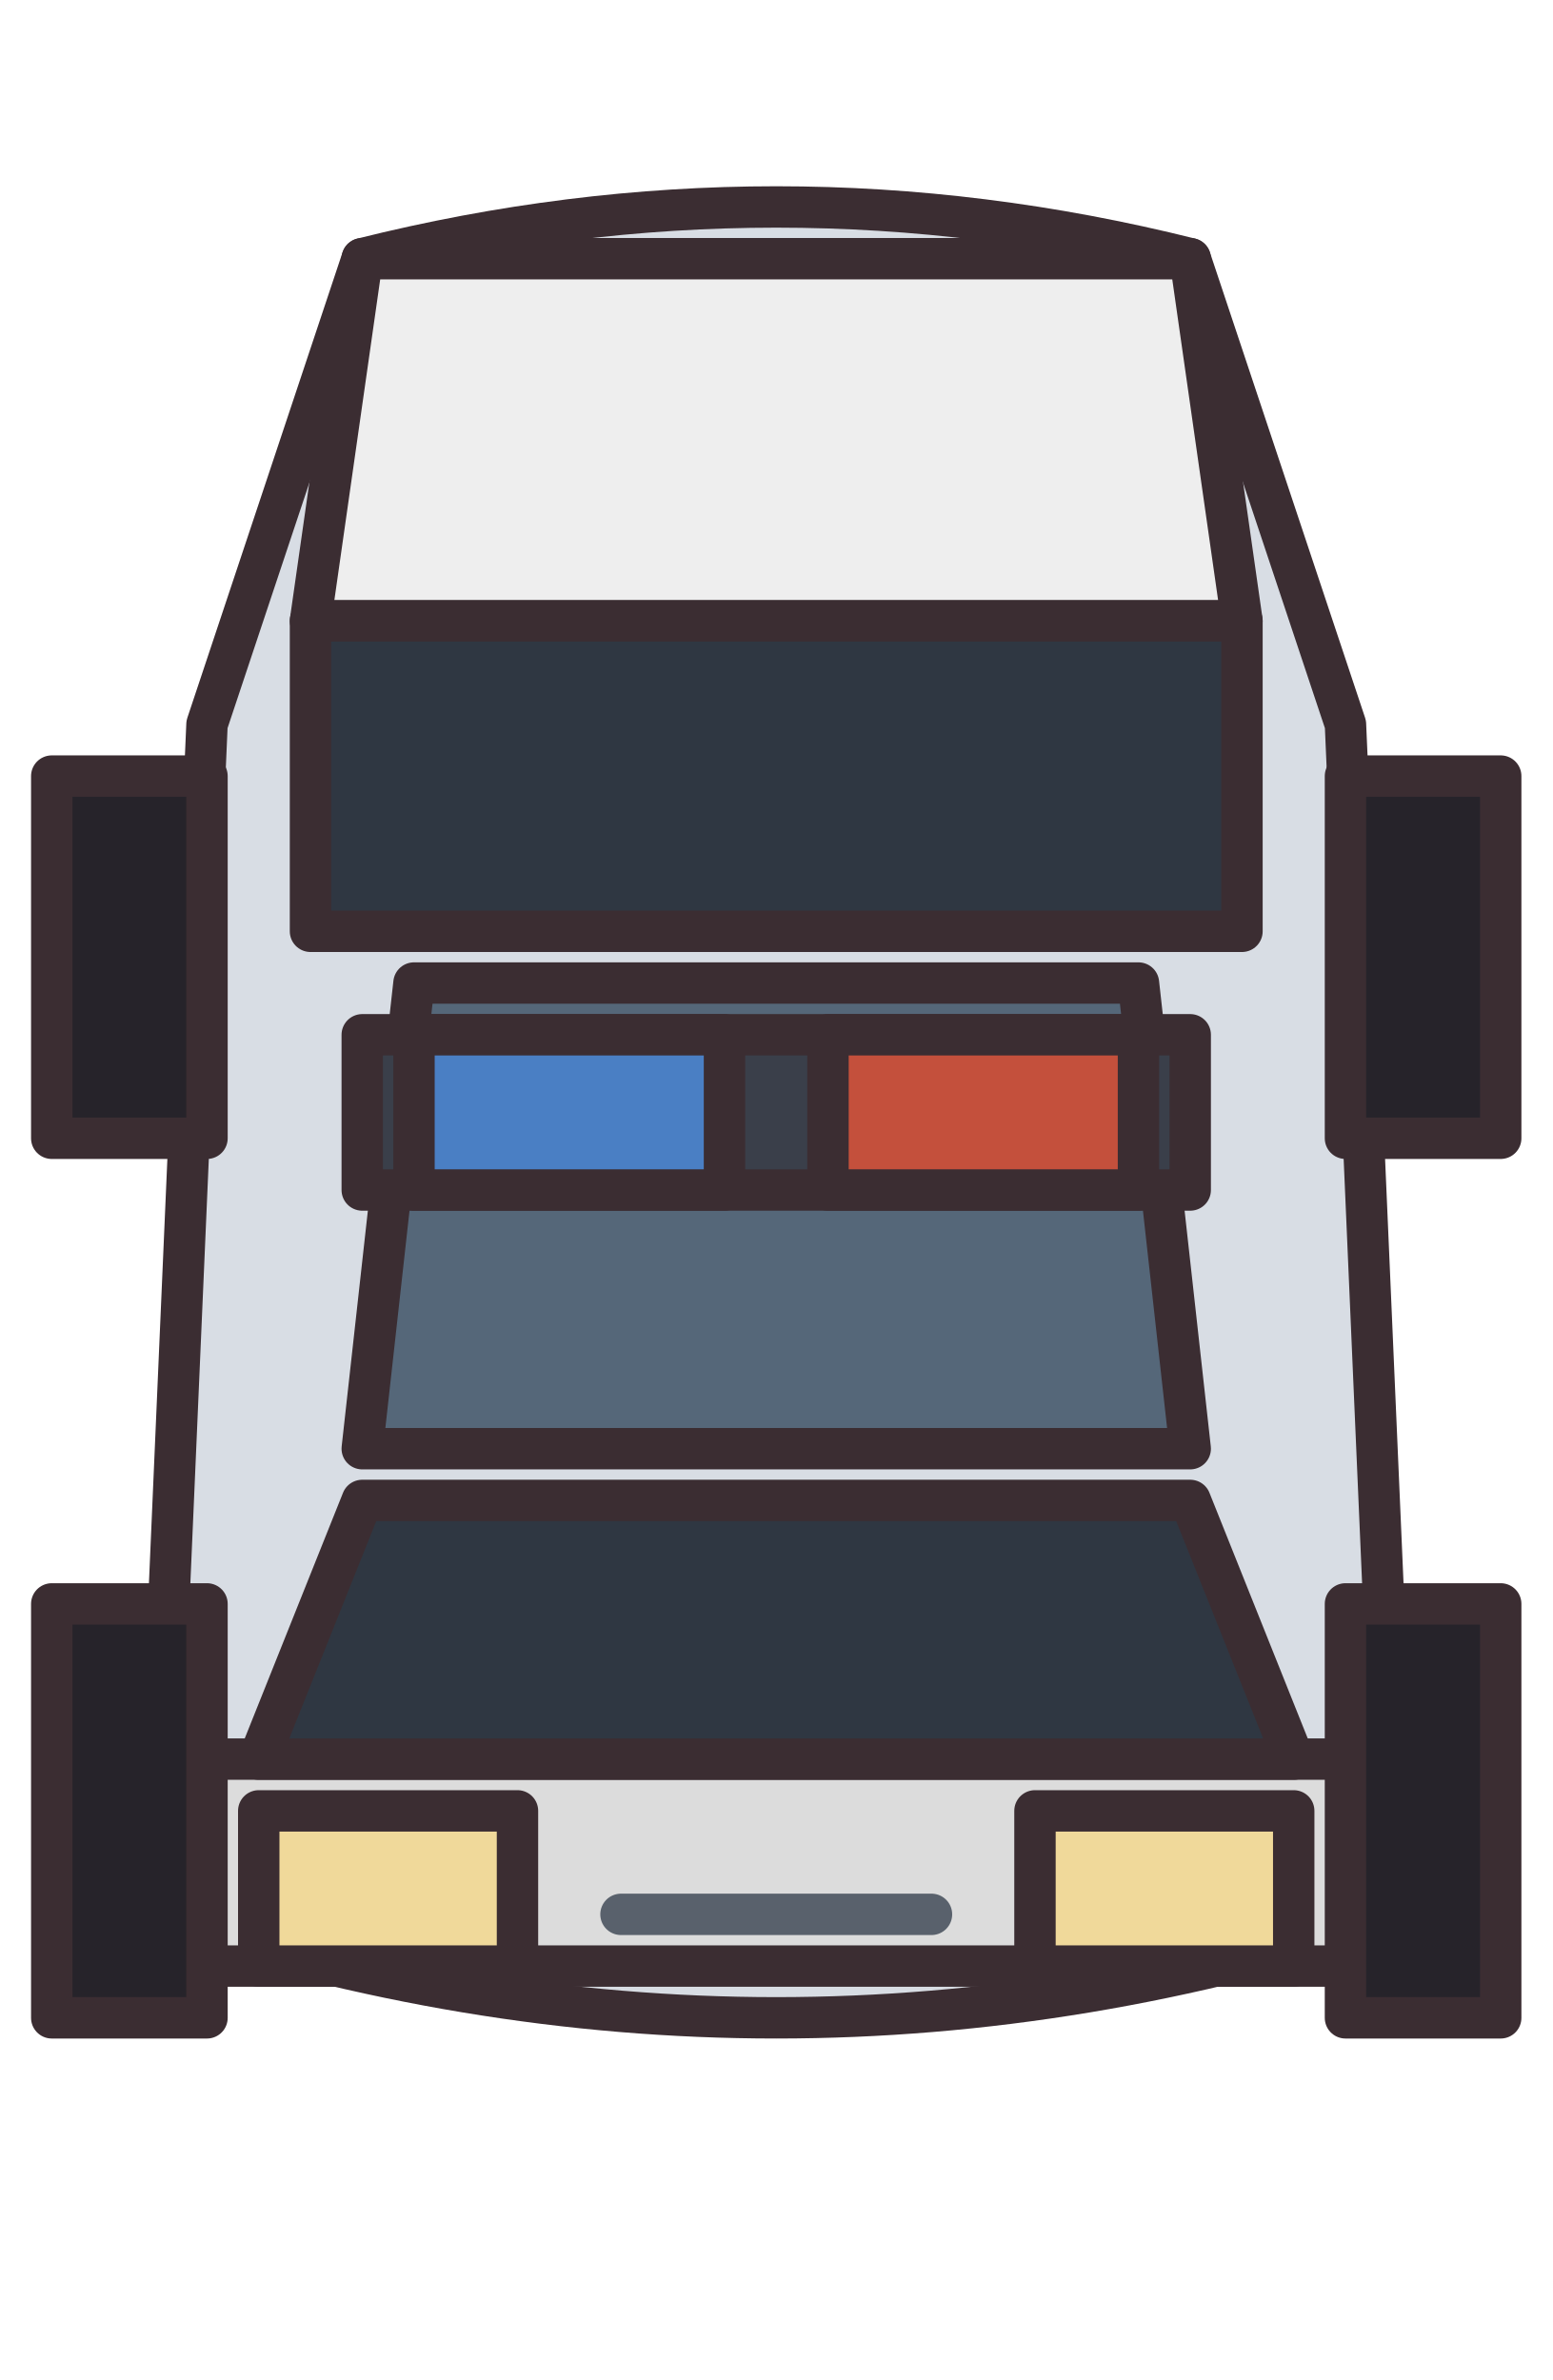
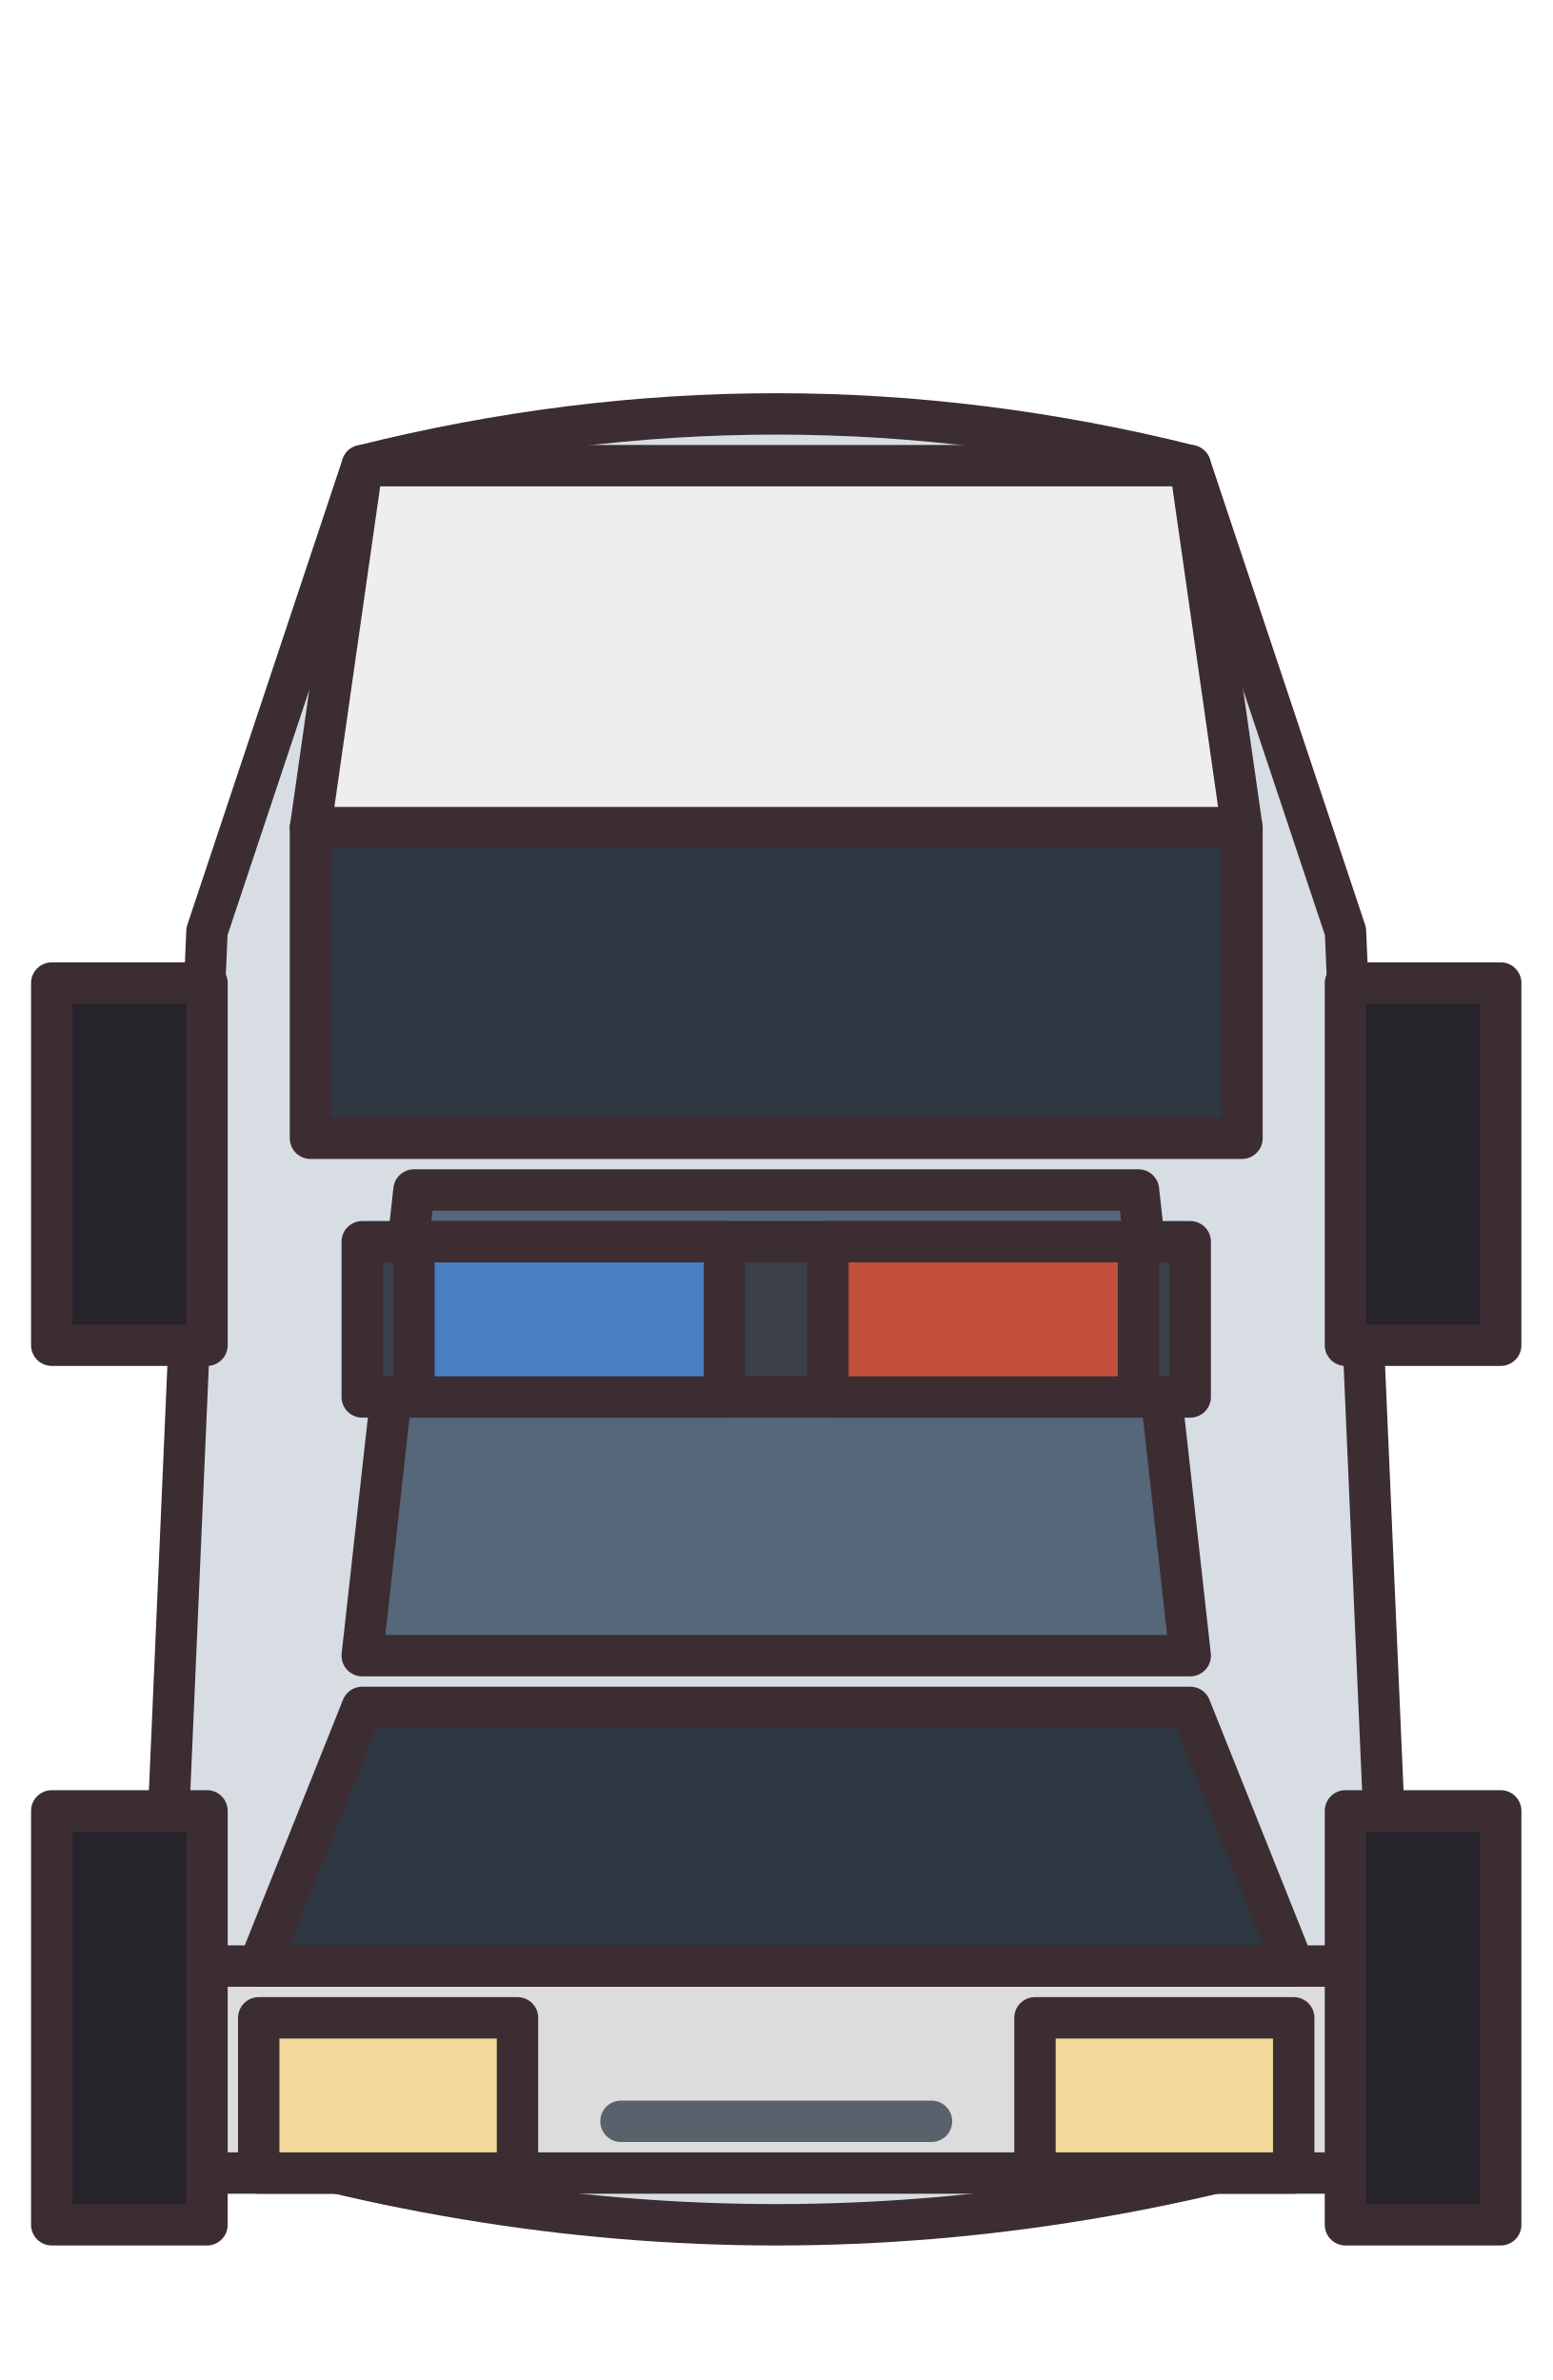
<svg xmlns="http://www.w3.org/2000/svg" width="30" height="46" viewBox="0 0 30 46" shape-rendering="geometricPrecision" stroke="#3b2d32" stroke-width="0.8" stroke-linejoin="round" stroke-linecap="round">
-   <path d="M7 5 Q15 3 23 5 L26 14 L27 37 Q15 41 3 37 L4 14 Z" fill="#d8dde4" />
-   <path d="M7 5 L23 5 L24 12 L6 12 Z" fill="#eeeeee" />
-   <path d="M4 34 L26 34 L27 38 L3 38 Z" fill="#dcdcdc" />
-   <path d="M6 12 L24 12 L24 18 L6 18 Z" fill="#2f3742" />
-   <path d="M8 19 L22 19 L23 28 L7 28 Z" fill="#556779" />
-   <path d="M7 29 L23 29 L25 34 L5 34 Z" fill="#2f3742" />
-   <path d="M1 15 L4 15 L4 22 L1 22 Z M26 15 L29 15 L29 22 L26 22 Z M1 31 L4 31 L4 39 L1 39 Z M26 31 L29 31 L29 39 L26 39 Z" fill="#26232a" />
-   <path d="M5 35 L10 35 L10 38 L5 38 Z M20 35 L25 35 L25 38 L20 38 Z" fill="#f0d99a" />
-   <path d="M12 37 L18 37" fill="none" stroke="#59616c" />
-   <path d="M7 20 L23 20 L23 23 L7 23 Z" fill="#3a3f4a" />
-   <path d="M8 20 L14 20 L14 23 L8 23 Z" fill="#4a7fc4" />
-   <path d="M16 20 L22 20 L22 23 L16 23 Z" fill="#c4503c" />
+   <g transform="translate(0 4)">
+     <path d="M7 5 Q15 3 23 5 L26 14 L27 37 Q15 41 3 37 L4 14 Z" fill="#d8dde4" />
+     <path d="M7 5 L23 5 L24 12 L6 12 Z" fill="#eeeeee" />
+     <path d="M4 34 L26 34 L27 38 L3 38 Z" fill="#dcdcdc" />
+     <path d="M6 12 L24 12 L24 18 L6 18 Z" fill="#2f3742" />
+     <path d="M8 19 L22 19 L23 28 L7 28 Z" fill="#556779" />
+     <path d="M7 29 L23 29 L25 34 L5 34 Z" fill="#2f3742" />
+     <path d="M1 15 L4 15 L4 22 L1 22 Z M26 15 L29 15 L29 22 L26 22 Z M1 31 L4 31 L4 39 L1 39 Z M26 31 L29 31 L29 39 L26 39 Z" fill="#26232a" />
+     <path d="M5 35 L10 35 L10 38 L5 38 Z M20 35 L25 35 L25 38 L20 38 Z" fill="#f0d99a" />
+     <path d="M12 37 L18 37" fill="none" stroke="#59616c" />
+     <path d="M7 20 L23 20 L23 23 L7 23 Z" fill="#3a3f4a" />
+     <path d="M8 20 L14 20 L14 23 L8 23 Z" fill="#4a7fc4" />
+     <path d="M16 20 L22 20 L22 23 L16 23 Z" fill="#c4503c" />
+   </g>
</svg>
